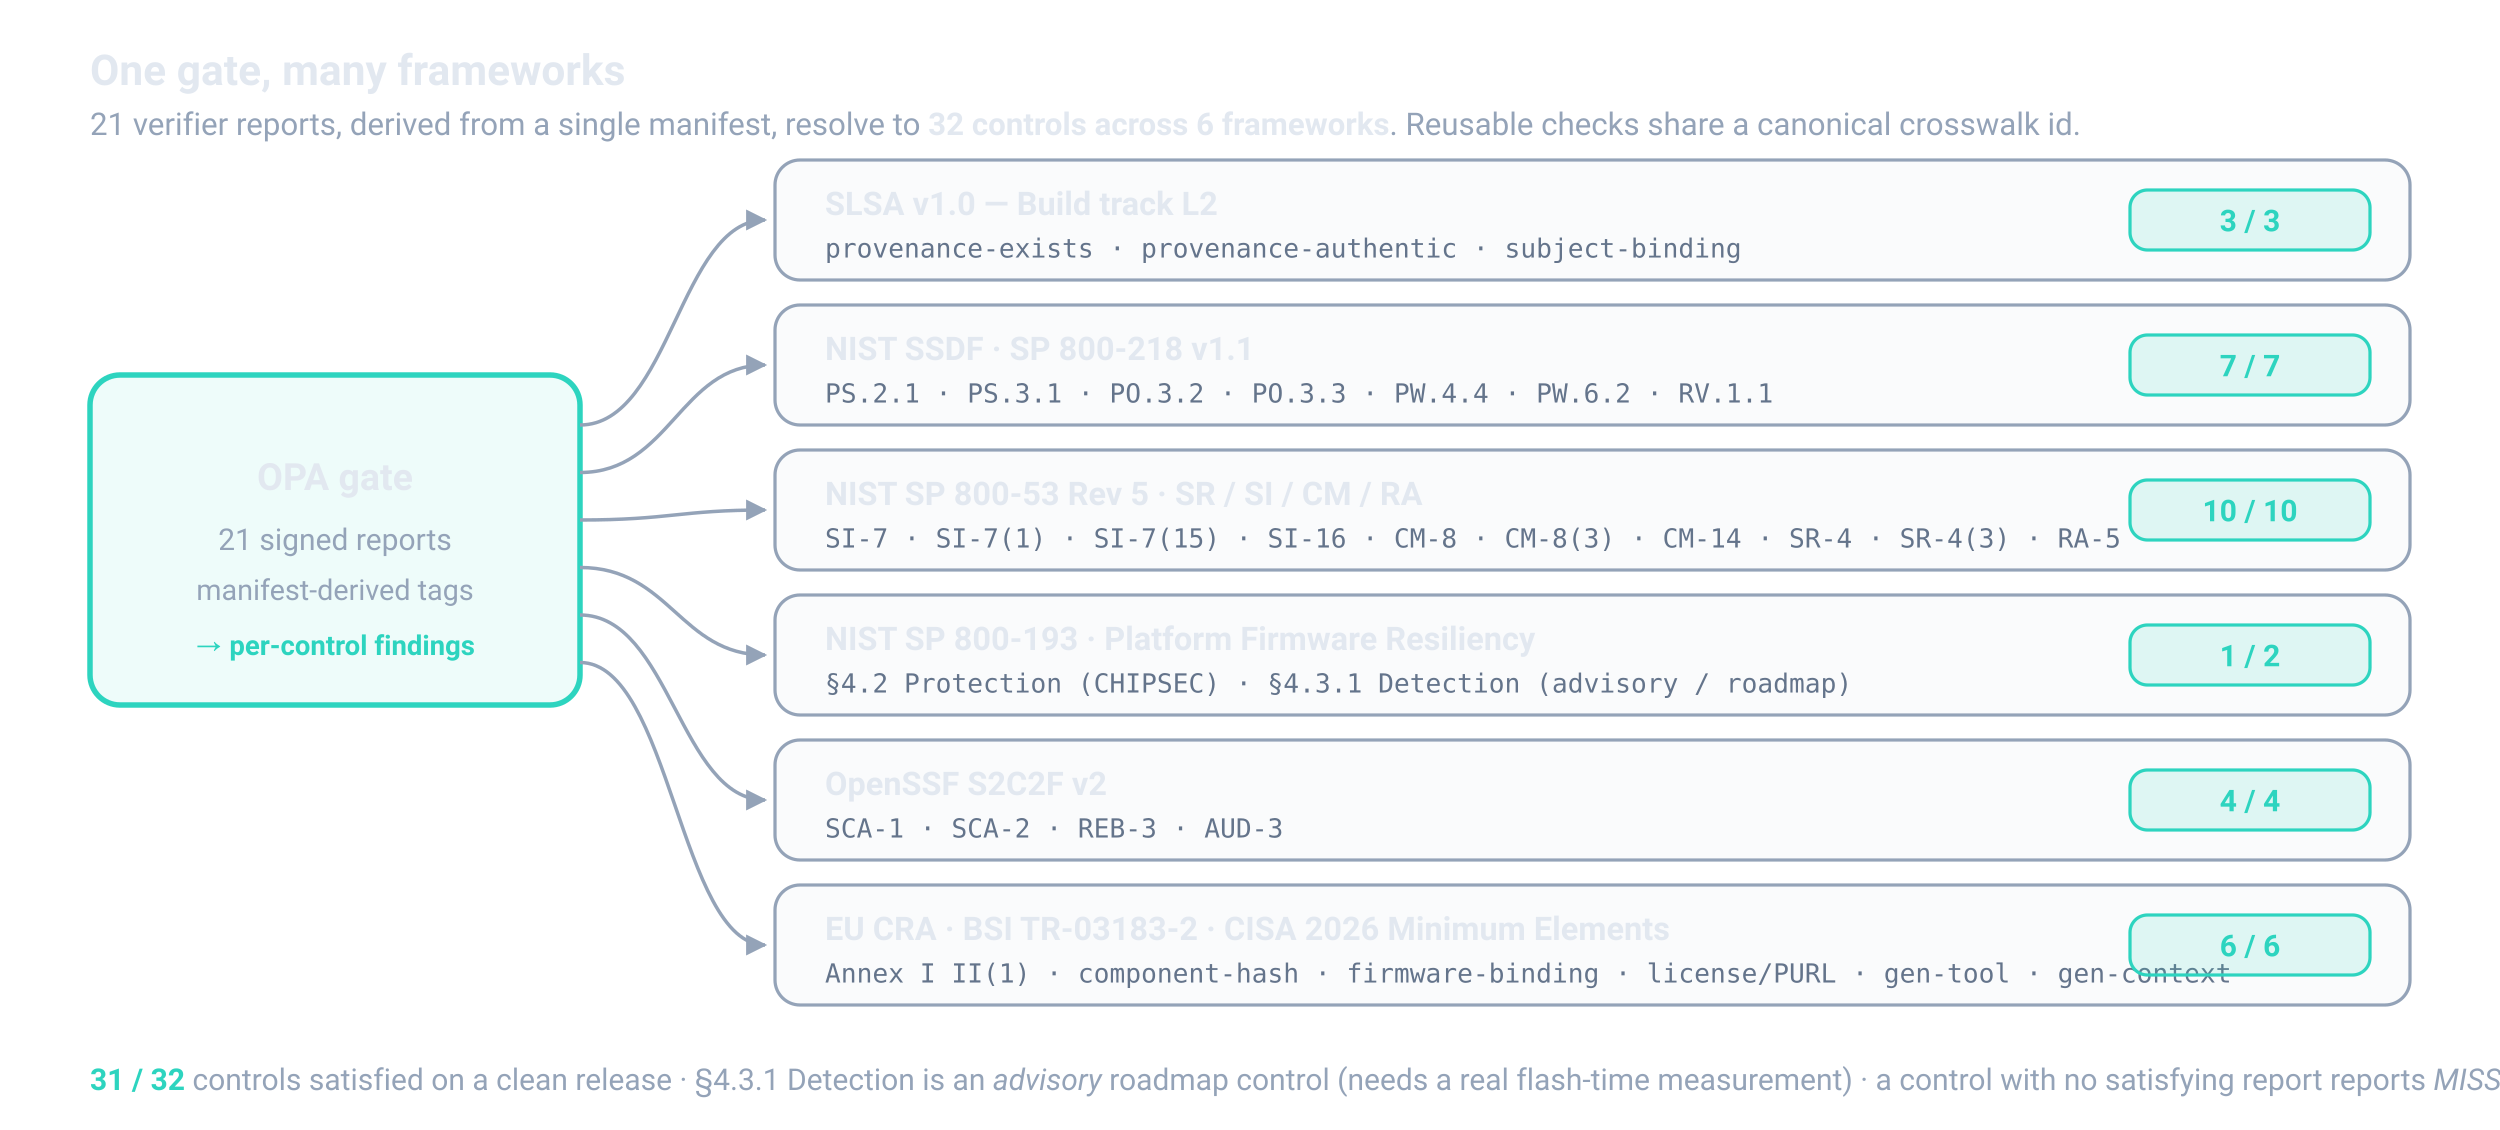
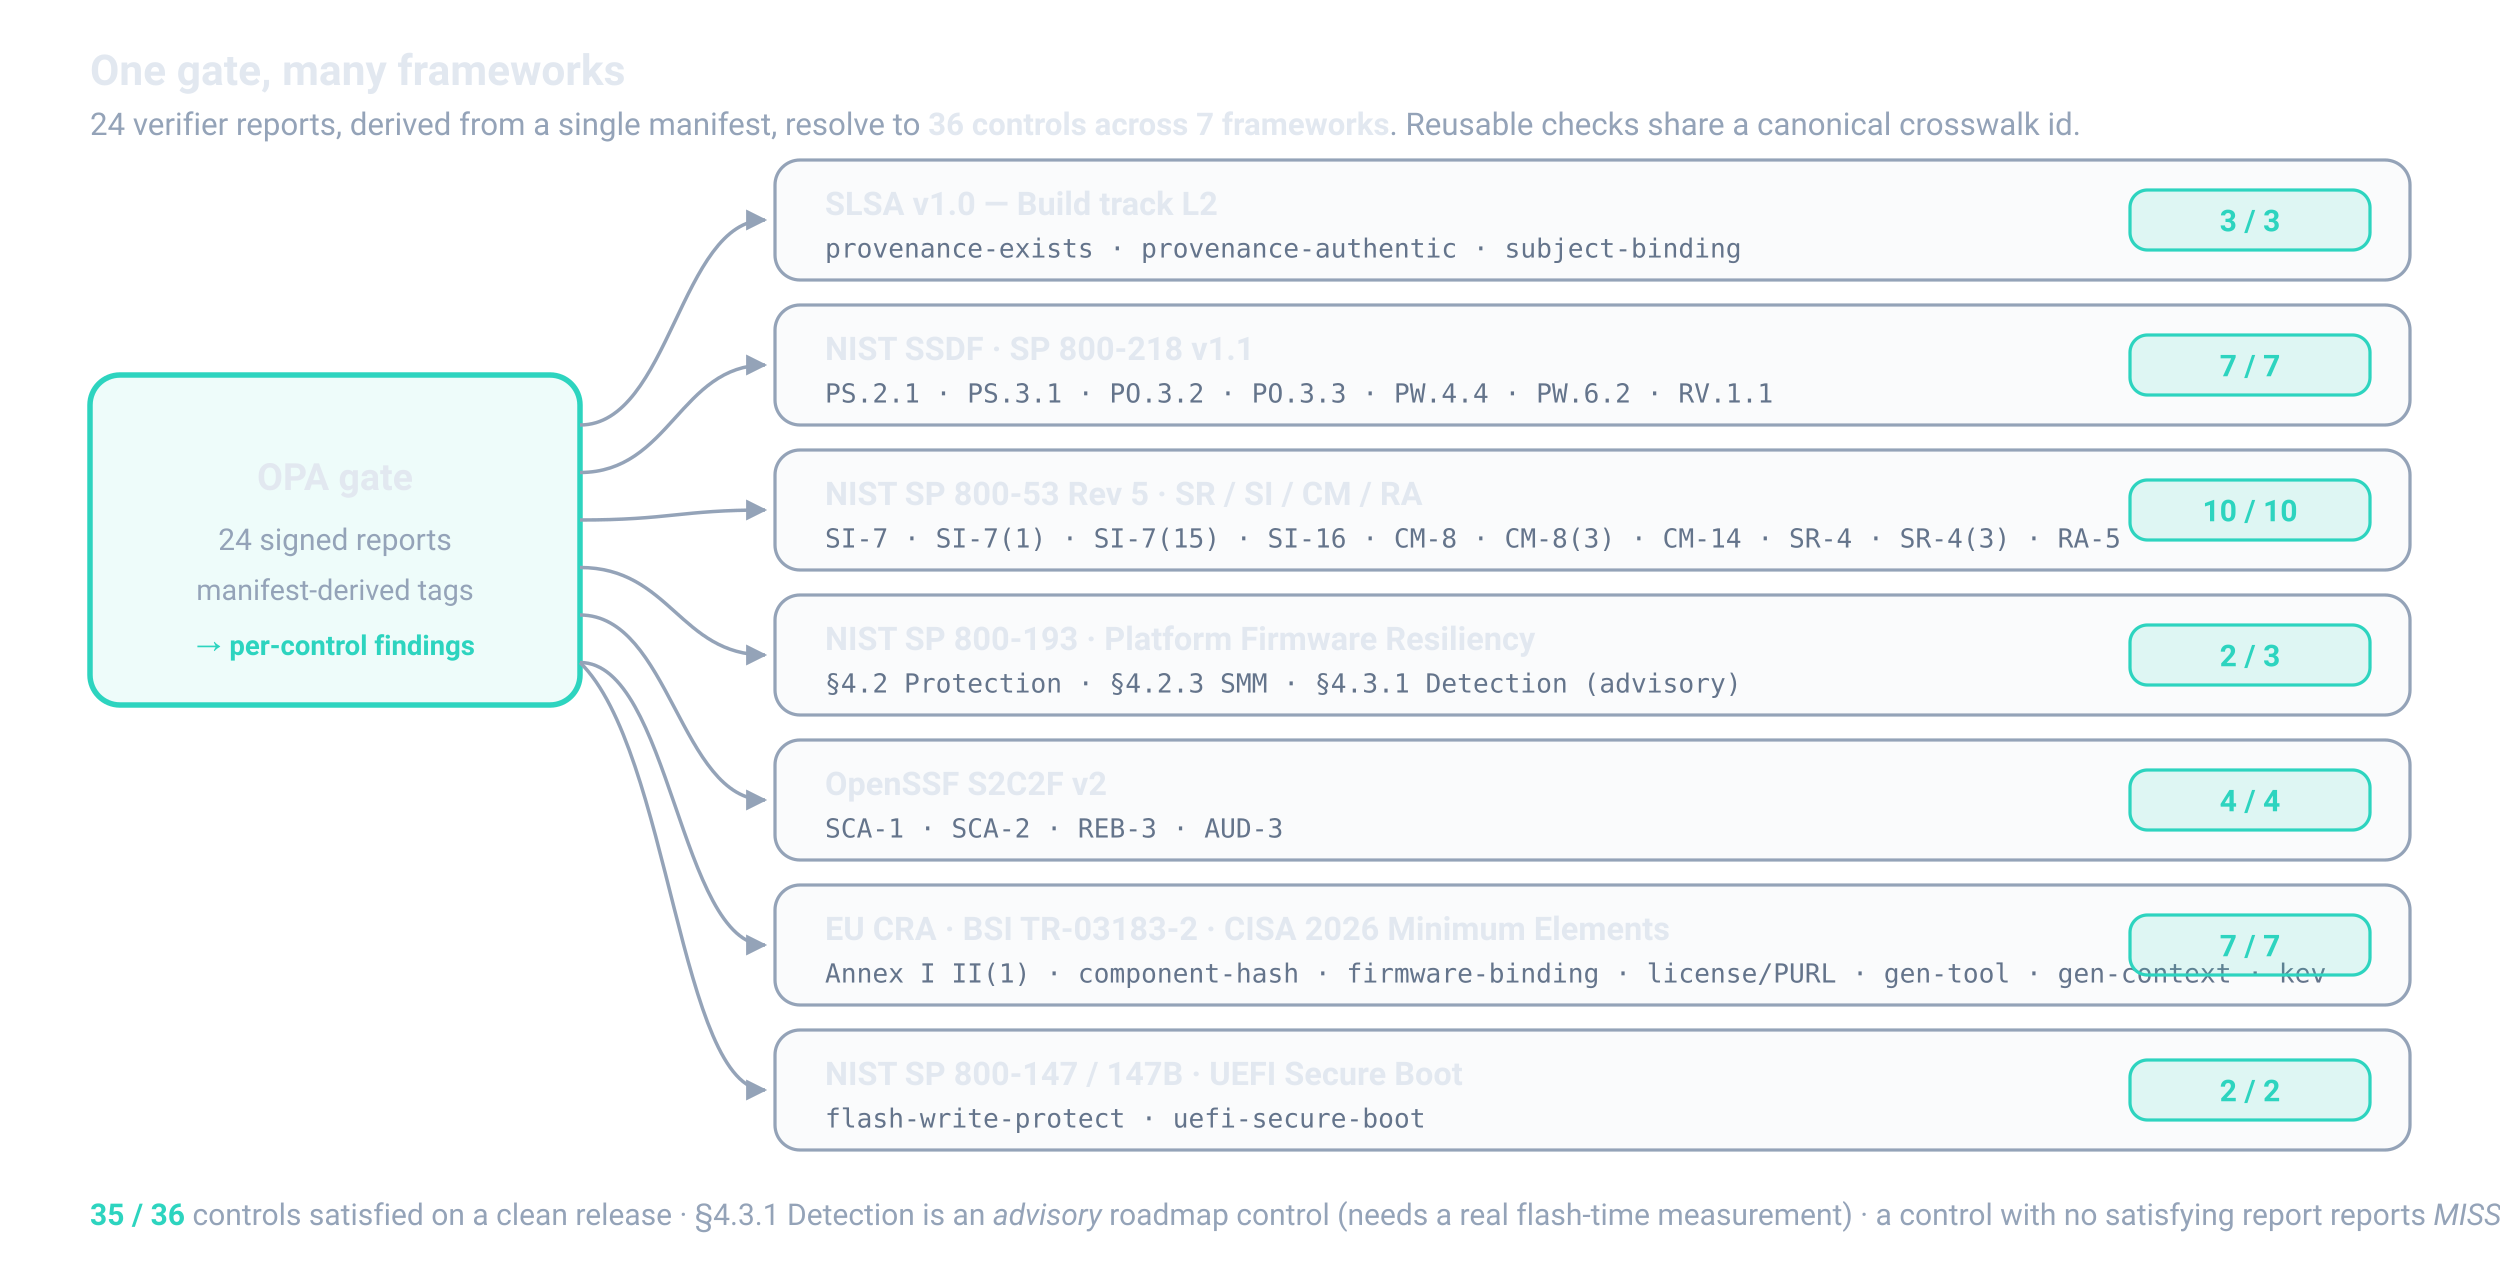
- <svg xmlns="http://www.w3.org/2000/svg" viewBox="0 0 1000 452" width="1000" height="452" font-family="ui-sans-serif, system-ui, -apple-system, 'Segoe UI', Roboto, Helvetica, Arial, 'DejaVu Sans', sans-serif" role="img" aria-label="Framework coverage: 21 always-emitted verifier reports map to 32 controls across 6 frameworks. On a clean release 31 of 32 are satisfied; SP 800-193 §4.3.1 Detection is an advisory roadmap control that needs a real flash-time measurement.">
+ <svg xmlns="http://www.w3.org/2000/svg" viewBox="0 0 1000 508" width="1000" height="508" font-family="ui-sans-serif, system-ui, -apple-system, 'Segoe UI', Roboto, Helvetica, Arial, 'DejaVu Sans', sans-serif" role="img" aria-label="Framework coverage: 24 always-emitted verifier reports map to 36 controls across 7 frameworks. On a clean release 35 of 36 are satisfied; SP 800-193 §4.3.1 Detection is an advisory roadmap control that needs a real flash-time measurement.">
  <defs>
    <marker id="arw4" viewBox="0 0 10 10" refX="9" refY="5" markerWidth="6" markerHeight="6" orient="auto-start-reverse">
      <path d="M0,0 L10,5 L0,10 z" fill="#94a3b8" />
    </marker>
  </defs>
  <text x="36" y="34" font-size="17" font-weight="700" fill="#e2e8f0">One gate, many frameworks</text>
-   <text x="36" y="54" font-size="12.5" fill="#94a3b8">21 verifier reports, derived from a single manifest, resolve to <tspan font-weight="600" fill="#e2e8f0">32 controls across 6 frameworks</tspan>. Reusable checks share a canonical crosswalk id.</text>
+   <text x="36" y="54" font-size="12.5" fill="#94a3b8">24 verifier reports, derived from a single manifest, resolve to <tspan font-weight="600" fill="#e2e8f0">36 controls across 7 frameworks</tspan>. Reusable checks share a canonical crosswalk id.</text>
  <rect x="36" y="150" width="196" height="132" rx="12" fill="#2dd4bf" fill-opacity="0.08" stroke="#2dd4bf" stroke-width="2.2" />
  <text x="134" y="196" text-anchor="middle" font-size="15" font-weight="700" fill="#e2e8f0">OPA gate</text>
-   <text x="134" y="220" text-anchor="middle" font-size="12" fill="#94a3b8">21 signed reports</text>
+   <text x="134" y="220" text-anchor="middle" font-size="12" fill="#94a3b8">24 signed reports</text>
  <text x="134" y="240" text-anchor="middle" font-size="11.5" fill="#94a3b8">manifest-derived tags</text>
  <text x="134" y="262" text-anchor="middle" font-size="11" fill="#2dd4bf" font-weight="600">→ per-control findings</text>
  <g fill="none" stroke="#94a3b8" stroke-width="1.4">
    <path d="M232 170 C 268 170, 272 88, 306 88" marker-end="url(#arw4)" />
    <path d="M232 189 C 268 189, 272 146, 306 146" marker-end="url(#arw4)" />
    <path d="M232 208 C 268 208, 272 204, 306 204" marker-end="url(#arw4)" />
    <path d="M232 227 C 268 227, 272 262, 306 262" marker-end="url(#arw4)" />
    <path d="M232 246 C 268 246, 272 320, 306 320" marker-end="url(#arw4)" />
    <path d="M232 265 C 268 265, 272 378, 306 378" marker-end="url(#arw4)" />
+     <path d="M232 265 C 268 300, 272 436, 306 436" marker-end="url(#arw4)" />
  </g>
  <g>
    <rect x="310" y="64" width="654" height="48" rx="10" fill="#94a3b8" fill-opacity="0.05" stroke="#94a3b8" stroke-width="1.3" />
    <text x="330" y="86" font-size="13" font-weight="600" fill="#e2e8f0">SLSA v1.0 — Build track L2</text>
    <text x="330" y="103" font-size="10.5" font-family="ui-monospace, SFMono-Regular, Menlo, Consolas, monospace" fill="#64748b">provenance-exists · provenance-authentic · subject-binding</text>
    <rect x="852" y="76" width="96" height="24" rx="7" fill="#2dd4bf" fill-opacity="0.14" stroke="#2dd4bf" stroke-width="1.3" />
    <text x="900" y="92.5" text-anchor="middle" font-size="12" font-weight="700" fill="#2dd4bf">3 / 3</text>
    <rect x="310" y="122" width="654" height="48" rx="10" fill="#94a3b8" fill-opacity="0.05" stroke="#94a3b8" stroke-width="1.3" />
    <text x="330" y="144" font-size="13" font-weight="600" fill="#e2e8f0">NIST SSDF · SP 800-218 v1.1</text>
    <text x="330" y="161" font-size="10.5" font-family="ui-monospace, SFMono-Regular, Menlo, Consolas, monospace" fill="#64748b">PS.2.1 · PS.3.1 · PO.3.2 · PO.3.3 · PW.4.4 · PW.6.2 · RV.1.1</text>
    <rect x="852" y="134" width="96" height="24" rx="7" fill="#2dd4bf" fill-opacity="0.14" stroke="#2dd4bf" stroke-width="1.3" />
    <text x="900" y="150.5" text-anchor="middle" font-size="12" font-weight="700" fill="#2dd4bf">7 / 7</text>
    <rect x="310" y="180" width="654" height="48" rx="10" fill="#94a3b8" fill-opacity="0.05" stroke="#94a3b8" stroke-width="1.3" />
    <text x="330" y="202" font-size="13" font-weight="600" fill="#e2e8f0">NIST SP 800-53 Rev 5 · SR / SI / CM / RA</text>
    <text x="330" y="219" font-size="10.5" font-family="ui-monospace, SFMono-Regular, Menlo, Consolas, monospace" fill="#64748b">SI-7 · SI-7(1) · SI-7(15) · SI-16 · CM-8 · CM-8(3) · CM-14 · SR-4 · SR-4(3) · RA-5</text>
    <rect x="852" y="192" width="96" height="24" rx="7" fill="#2dd4bf" fill-opacity="0.14" stroke="#2dd4bf" stroke-width="1.3" />
    <text x="900" y="208.5" text-anchor="middle" font-size="12" font-weight="700" fill="#2dd4bf">10 / 10</text>
    <rect x="310" y="238" width="654" height="48" rx="10" fill="#94a3b8" fill-opacity="0.05" stroke="#94a3b8" stroke-width="1.3" />
    <text x="330" y="260" font-size="13" font-weight="600" fill="#e2e8f0">NIST SP 800-193 · Platform Firmware Resiliency</text>
-     <text x="330" y="277" font-size="10.5" font-family="ui-monospace, SFMono-Regular, Menlo, Consolas, monospace" fill="#64748b">§4.2 Protection (CHIPSEC) · §4.3.1 Detection (advisory / roadmap)</text>
+     <text x="330" y="277" font-size="10.5" font-family="ui-monospace, SFMono-Regular, Menlo, Consolas, monospace" fill="#64748b">§4.2 Protection · §4.2.3 SMM · §4.3.1 Detection (advisory)</text>
    <rect x="852" y="250" width="96" height="24" rx="7" fill="#2dd4bf" fill-opacity="0.14" stroke="#2dd4bf" stroke-width="1.3" />
-     <text x="900" y="266.5" text-anchor="middle" font-size="12" font-weight="700" fill="#2dd4bf">1 / 2</text>
+     <text x="900" y="266.5" text-anchor="middle" font-size="12" font-weight="700" fill="#2dd4bf">2 / 3</text>
    <rect x="310" y="296" width="654" height="48" rx="10" fill="#94a3b8" fill-opacity="0.05" stroke="#94a3b8" stroke-width="1.3" />
    <text x="330" y="318" font-size="13" font-weight="600" fill="#e2e8f0">OpenSSF S2C2F v2</text>
    <text x="330" y="335" font-size="10.5" font-family="ui-monospace, SFMono-Regular, Menlo, Consolas, monospace" fill="#64748b">SCA-1 · SCA-2 · REB-3 · AUD-3</text>
    <rect x="852" y="308" width="96" height="24" rx="7" fill="#2dd4bf" fill-opacity="0.14" stroke="#2dd4bf" stroke-width="1.3" />
    <text x="900" y="324.5" text-anchor="middle" font-size="12" font-weight="700" fill="#2dd4bf">4 / 4</text>
    <rect x="310" y="354" width="654" height="48" rx="10" fill="#94a3b8" fill-opacity="0.05" stroke="#94a3b8" stroke-width="1.3" />
    <text x="330" y="376" font-size="13" font-weight="600" fill="#e2e8f0">EU CRA · BSI TR-03183-2 · CISA 2026 Minimum Elements</text>
-     <text x="330" y="393" font-size="10.5" font-family="ui-monospace, SFMono-Regular, Menlo, Consolas, monospace" fill="#64748b">Annex I II(1) · component-hash · firmware-binding · license/PURL · gen-tool · gen-context</text>
+     <text x="330" y="393" font-size="10.5" font-family="ui-monospace, SFMono-Regular, Menlo, Consolas, monospace" fill="#64748b">Annex I II(1) · component-hash · firmware-binding · license/PURL · gen-tool · gen-context · kev</text>
    <rect x="852" y="366" width="96" height="24" rx="7" fill="#2dd4bf" fill-opacity="0.14" stroke="#2dd4bf" stroke-width="1.3" />
-     <text x="900" y="382.5" text-anchor="middle" font-size="12" font-weight="700" fill="#2dd4bf">6 / 6</text>
+     <text x="900" y="382.5" text-anchor="middle" font-size="12" font-weight="700" fill="#2dd4bf">7 / 7</text>
  </g>
-   <text x="36" y="436" font-size="12" fill="#94a3b8">
-     <tspan font-weight="700" fill="#2dd4bf">31 / 32</tspan> controls satisfied on a clean release · §4.3.1 Detection is an <tspan font-style="italic">advisory</tspan> roadmap control (needs a real flash-time measurement) · a control with no satisfying report reports <tspan font-style="italic">MISSING_EVIDENCE</tspan>, never a silent pass.</text>
+   <rect x="310" y="412" width="654" height="48" rx="10" fill="#94a3b8" fill-opacity="0.05" stroke="#94a3b8" stroke-width="1.3" />
+   <text x="330" y="434" font-size="13" font-weight="600" fill="#e2e8f0">NIST SP 800-147 / 147B · UEFI Secure Boot</text>
+   <text x="330" y="451" font-size="10.5" font-family="ui-monospace, SFMono-Regular, Menlo, Consolas, monospace" fill="#64748b">flash-write-protect · uefi-secure-boot</text>
+   <rect x="852" y="424" width="96" height="24" rx="7" fill="#2dd4bf" fill-opacity="0.14" stroke="#2dd4bf" stroke-width="1.3" />
+   <text x="900" y="440.5" text-anchor="middle" font-size="12" font-weight="700" fill="#2dd4bf">2 / 2</text>
+   <text x="36" y="490" font-size="12" fill="#94a3b8">
+     <tspan font-weight="700" fill="#2dd4bf">35 / 36</tspan> controls satisfied on a clean release · §4.3.1 Detection is an <tspan font-style="italic">advisory</tspan> roadmap control (needs a real flash-time measurement) · a control with no satisfying report reports <tspan font-style="italic">MISSING_EVIDENCE</tspan>, never a silent pass.</text>
</svg>
